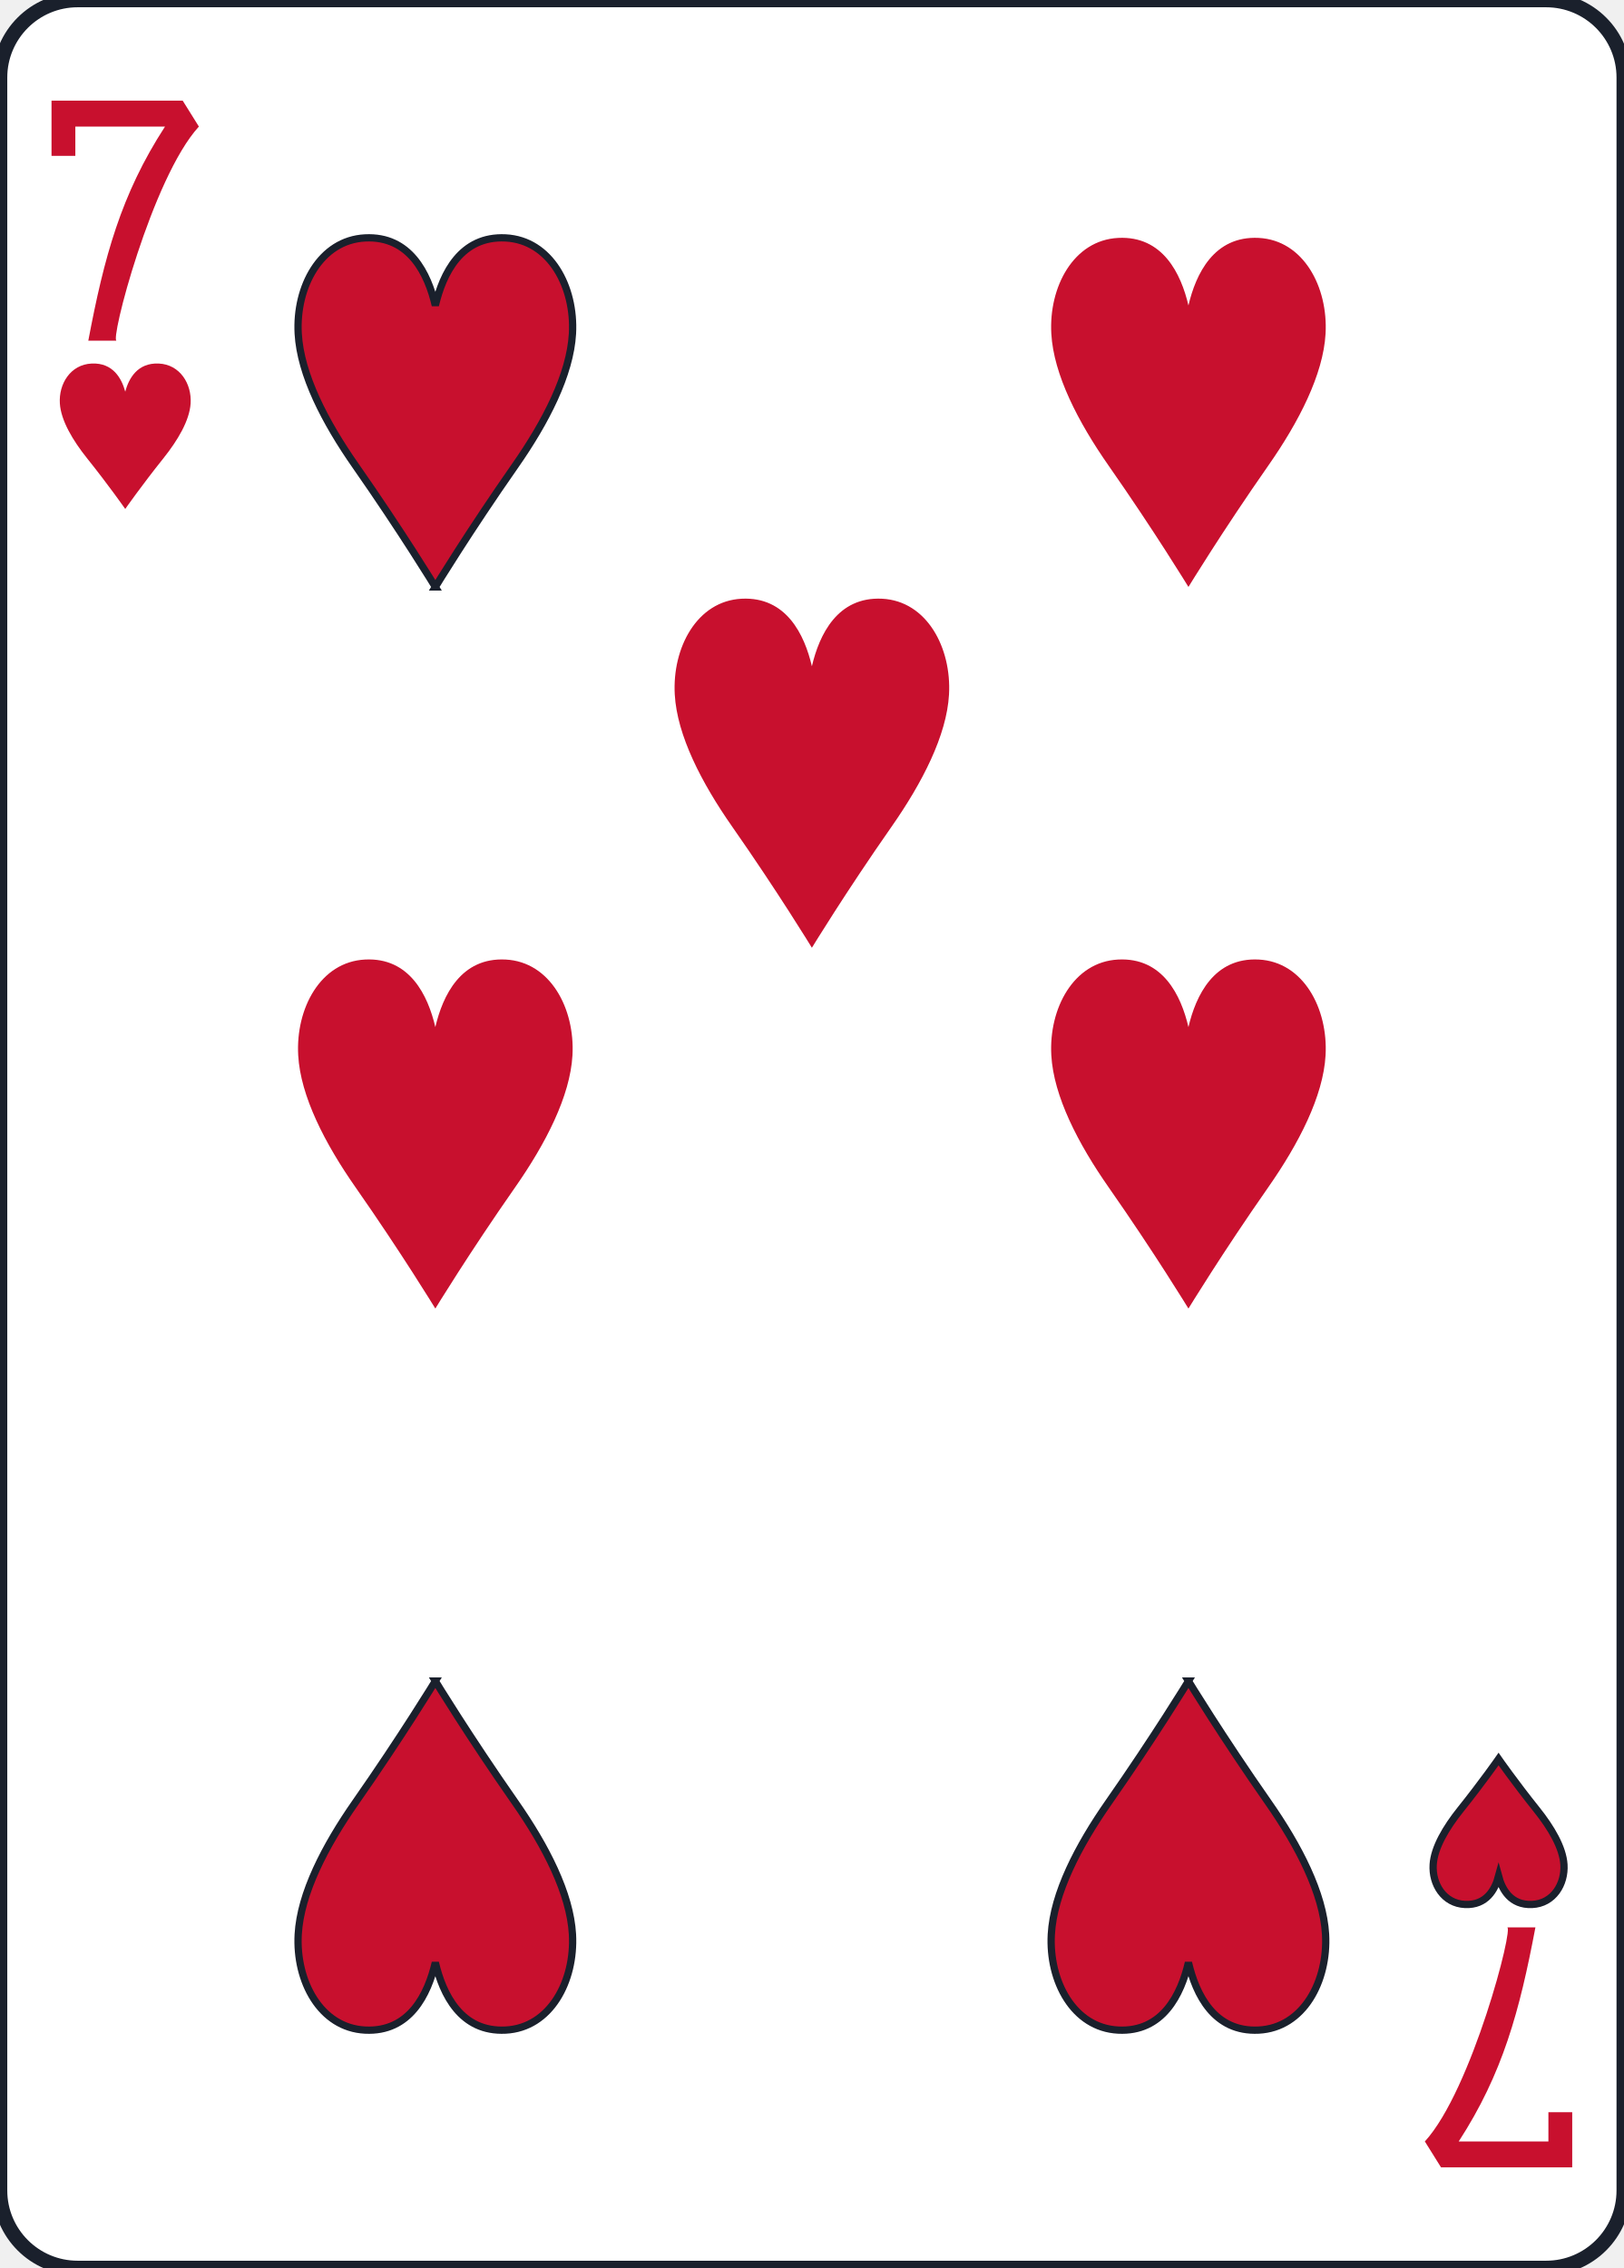
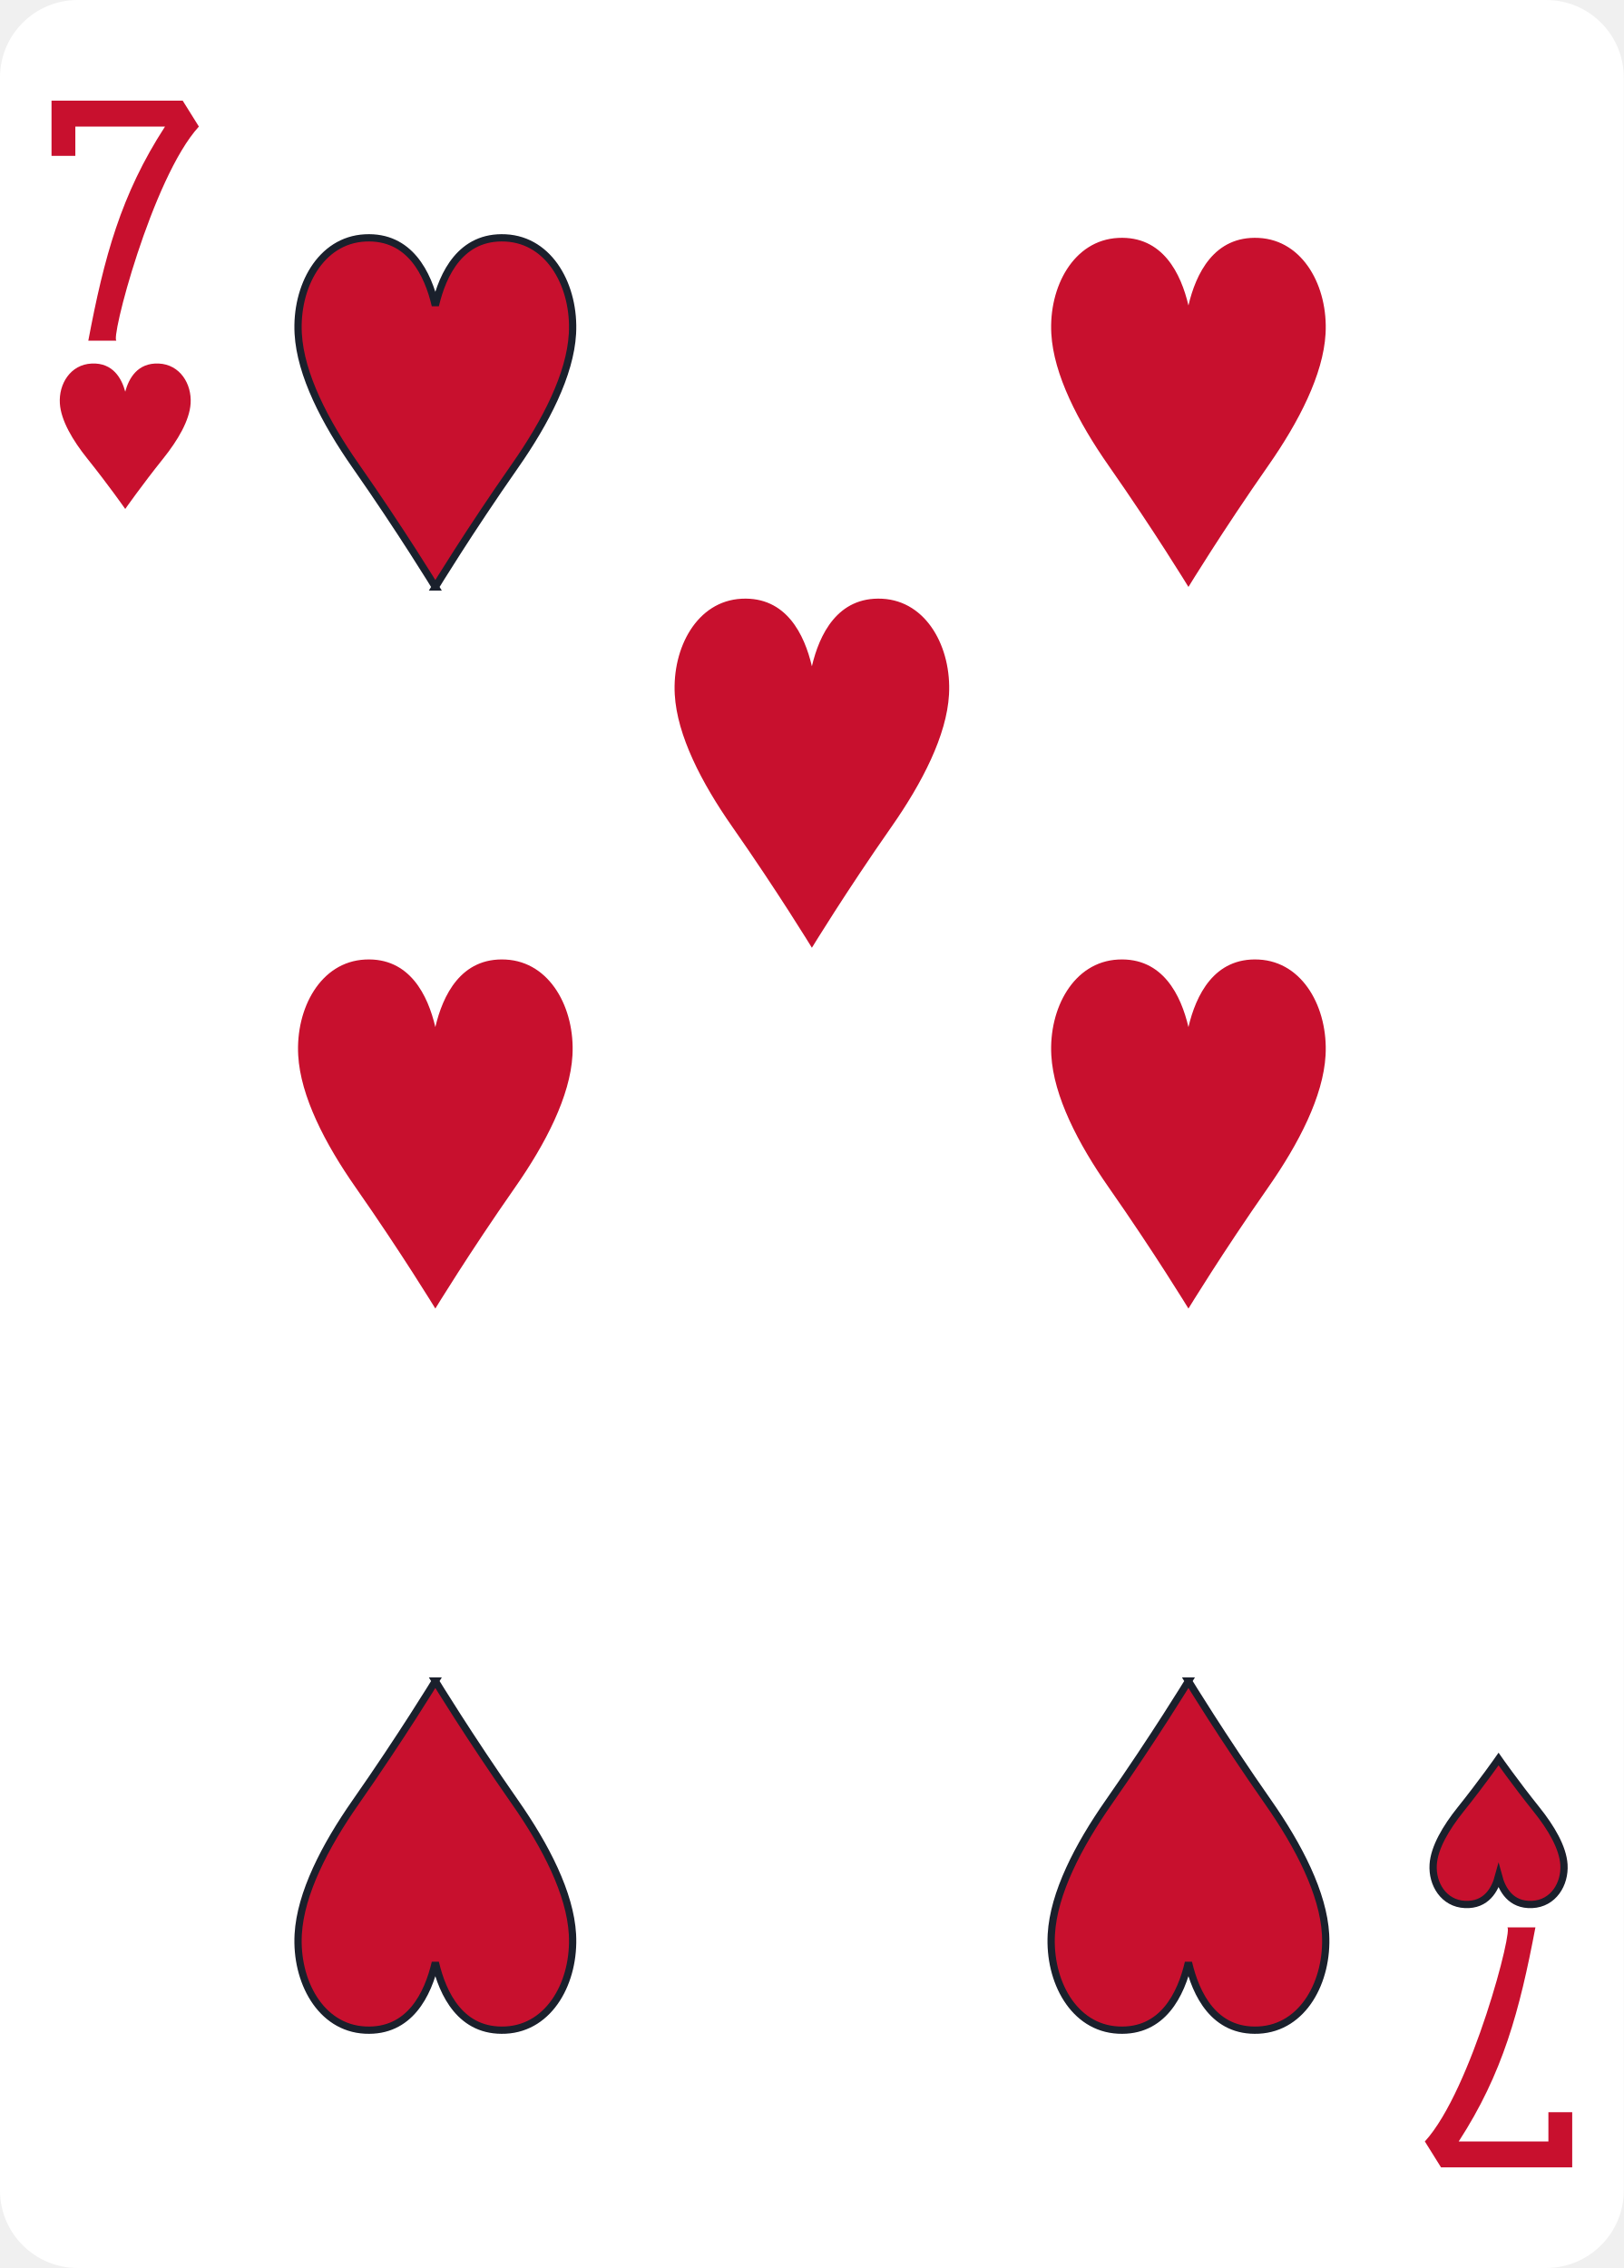
<svg xmlns="http://www.w3.org/2000/svg" width="63mm" height="88mm" viewBox="0 0 238.111 332.599" version="1.1" id="svg8">
  <defs id="defs2" />
  <g id="layer1" transform="translate(-312.0641,-360.4326)">
    <g transform="matrix(1.06667,0,0,1.06667,-1986.04,1495.37)" id="HEART-7" style="display:inline">
-       <rect transform="translate(2267.08,-853.906)" y="-210.095" x="-112.614" height="311.811" width="223.228" id="rect10074-2-8" style="display:inline;opacity:1;fill:#ffffff;fill-opacity:1;stroke:#1A202C;stroke-width:2;stroke-miterlimit:4;stroke-dasharray:none;stroke-opacity:1" rx="10.678" ry="10.664" />
+       <rect transform="translate(2267.08,-853.906)" y="-210.095" x="-112.614" height="311.811" width="223.228" id="rect10074-2-8" style="display:inline;opacity:1;fill:#ffffff;fill-opacity:1;stroke:none;stroke-width:2;stroke-miterlimit:4;stroke-dasharray:none;stroke-opacity:1" rx="10.678" ry="10.664" />
      <g transform="translate(2154.46,-1064)" style="display:inline;opacity:1" id="g10092-4-5" />
      <g style="display:inline;opacity:1" id="g10098-2-4" transform="translate(2181.05,-1083.91)" />
      <path transform="translate(2267.08,-853.906)" style="display:inline;opacity:1;fill:#c8102e;fill-opacity:1" d="m -95.397,-140.121 c 0,0 -2.225,-3.19 -5.226,-6.94 -2.008,-2.51 -3.613,-5.227 -3.762,-7.568 -0.171,-2.674 1.449,-5.356 4.382,-5.486 2.931,-0.13 4.121,2.062 4.606,3.869 0.484,-1.807 1.674,-3.999 4.606,-3.869 2.933,0.13 4.553,2.813 4.382,5.486 -0.149,2.341 -1.754,5.058 -3.762,7.568 -3.001,3.75 -5.226,6.94 -5.226,6.94 z" id="path10106-2-3" />
      <path transform="translate(2267.08,-853.906)" style="display:inline;opacity:1;fill:#c8102e;fill-opacity:1;stroke:#1A202C;stroke-opacity:1" d="m 93.398,31.743 c 0,0 -2.225,3.19 -5.226,6.94 -2.008,2.51 -3.613,5.227 -3.762,7.568 -0.171,2.674 1.449,5.356 4.382,5.486 2.931,0.13 4.121,-2.062 4.606,-3.869 0.484,1.807 1.674,3.999 4.606,3.869 2.933,-0.13 4.553,-2.813 4.382,-5.486 -0.149,-2.341 -1.754,-5.058 -3.762,-7.568 -3.001,-3.75 -5.226,-6.94 -5.226,-6.94 z" id="path10108-3-1" />
      <path transform="translate(2267.08,-853.906)" id="path10110-3-5" d="m -1,-79.794 c 0,0 -4.666,-7.655 -10.961,-16.656 -4.211,-6.023 -7.578,-12.545 -7.891,-18.163 -0.359,-6.417 3.039,-12.855 9.191,-13.167 6.149,-0.312 8.644,4.948 9.66,9.285 1.016,-4.337 3.512,-9.596 9.66,-9.285 6.152,0.312 9.55,6.75 9.191,13.167 -0.313,5.618 -3.68,12.14 -7.891,18.163 -6.295,9.001 -10.961,16.656 -10.961,16.656 z" style="display:inline;opacity:1;fill:#c8102e;fill-opacity:1" />
      <path transform="translate(2267.08,-853.906)" id="path10114-8-3" d="m -52.766,-129.4 c 0,0 -4.666,-7.655 -10.961,-16.656 -4.211,-6.023 -7.578,-12.545 -7.891,-18.163 -0.359,-6.417 3.039,-12.855 9.191,-13.167 6.149,-0.312 8.644,4.948 9.66,9.285 1.016,-4.337 3.512,-9.596 9.66,-9.285 6.152,0.312 9.55,6.75 9.191,13.167 -0.313,5.618 -3.68,12.14 -7.891,18.163 -6.295,9.001 -10.961,16.656 -10.961,16.656 z" style="display:inline;opacity:1;fill:#c8102e;fill-opacity:1;stroke:#1A202C;stroke-opacity:1" />
      <path transform="translate(2267.08,-853.906)" id="path10116-2-5" d="m 50.766,-30.189 c 0,0 -4.666,-7.655 -10.961,-16.656 -4.211,-6.023 -7.578,-12.545 -7.891,-18.163 -0.359,-6.417 3.039,-12.855 9.191,-13.167 6.149,-0.312 8.644,4.948 9.66,9.285 1.016,-4.337 3.512,-9.596 9.66,-9.285 6.152,0.312 9.55,6.75 9.191,13.167 -0.313,5.618 -3.68,12.14 -7.891,18.163 -6.295,9.001 -10.961,16.656 -10.961,16.656 z" style="display:inline;opacity:1;fill:#c8102e;fill-opacity:1" />
      <path transform="translate(2267.08,-853.906)" id="path10120-6-5" d="m 50.766,-129.4 c 0,0 -4.666,-7.655 -10.961,-16.656 -4.211,-6.023 -7.578,-12.545 -7.891,-18.163 -0.359,-6.417 3.039,-12.855 9.191,-13.167 6.149,-0.312 8.644,4.948 9.66,9.285 1.016,-4.337 3.512,-9.596 9.66,-9.285 6.152,0.312 9.55,6.75 9.191,13.167 -0.313,5.618 -3.68,12.14 -7.891,18.163 -6.295,9.001 -10.961,16.656 -10.961,16.656 z" style="display:inline;opacity:1;fill:#c8102e;fill-opacity:1" />
      <path transform="translate(2267.08,-853.906)" id="path10124-1-1" d="m -52.766,-30.189 c 0,0 -4.666,-7.655 -10.961,-16.656 -4.211,-6.023 -7.578,-12.545 -7.891,-18.163 -0.359,-6.417 3.039,-12.855 9.191,-13.167 6.149,-0.312 8.644,4.948 9.66,9.285 1.016,-4.337 3.512,-9.596 9.66,-9.285 6.152,0.312 9.55,6.75 9.191,13.167 -0.313,5.618 -3.68,12.14 -7.891,18.163 -6.295,9.001 -10.961,16.656 -10.961,16.656 z" style="display:inline;opacity:1;fill:#c8102e;fill-opacity:1" />
      <path transform="translate(2267.08,-853.906)" style="display:inline;opacity:1;fill:#c8102e;fill-opacity:1;stroke:#1A202C;stroke-opacity:1" d="m 50.766,21.022 c 0,0 -4.666,7.655 -10.961,16.656 -4.211,6.023 -7.578,12.545 -7.891,18.163 -0.359,6.417 3.039,12.855 9.191,13.167 6.149,0.312 8.644,-4.948 9.66,-9.285 1.016,4.337 3.512,9.596 9.66,9.285 6.152,-0.312 9.55,-6.75 9.191,-13.167 -0.313,-5.618 -3.68,-12.14 -7.891,-18.163 -6.295,-9.001 -10.961,-16.656 -10.961,-16.656 z" id="path10134-7-3" />
      <path transform="translate(2267.08,-853.906)" id="path10136-5-7" d="m -52.766,21.022 c 0,0 -4.666,7.655 -10.961,16.656 -4.211,6.023 -7.578,12.545 -7.891,18.163 -0.359,6.417 3.039,12.855 9.191,13.167 6.149,0.312 8.644,-4.948 9.66,-9.285 1.016,4.337 3.512,9.596 9.66,9.285 6.152,-0.312 9.55,-6.75 9.191,-13.167 -0.313,-5.618 -3.68,-12.14 -7.891,-18.163 -6.295,-9.001 -10.961,-16.656 -10.961,-16.656 z" style="display:inline;opacity:1;fill:#c8102e;fill-opacity:1;stroke:#1A202C;stroke-opacity:1" />
      <path d="m 2166.606,-1017.166 c 2.17,-11.473 4.481,-20.087 10.546,-29.435 h -12.33 v 4.024 h -3.273 v -7.585 h 18.034 l 2.224,3.562 c -6.443,7.033 -12.339,29.767 -11.295,29.435 z m 0,0" id="path25-43-2-3-9" style="opacity:1;fill:#c8102e;fill-opacity:1;stroke-width:1;stroke-miterlimit:4;stroke-dasharray:none" />
      <path d="m 2365.546,-799.023 c -2.17,11.473 -4.481,20.087 -10.546,29.435 h 12.33 v -4.024 h 3.273 v 7.586 h -18.034 l -2.224,-3.562 c 6.443,-7.033 12.339,-29.767 11.295,-29.435 z m 0,0" id="path25-7-0-2-8-2" style="opacity:1;fill:#c8102e;fill-opacity:1" />
    </g>
  </g>
  <g id="g862-0" transform="translate(-346.2742,180.1827)">
    <rect style="opacity:1;vector-effect:none;fill:#006614;fill-opacity:1;stroke:#1A202C;stroke-width:1.748;stroke-linecap:butt;stroke-linejoin:miter;stroke-miterlimit:4;stroke-dasharray:none;stroke-dashoffset:0;stroke-opacity:1" id="rect22845-2-8" width="1659.913" height="794.398" x="-356.473" y="-1029.682" rx="144.482" ry="124.682" />
    <text id="text5630-0-9" y="-935.813" x="472.194" style="font-style:normal;font-variant:normal;font-weight:normal;font-stretch:normal;font-size:42.667px;line-height:125%;font-family:Carlito;-inkscape-font-specification:'Carlito, Normal';text-align:center;letter-spacing:0px;word-spacing:0px;writing-mode:lr-tb;text-anchor:middle;fill:#ffffff;fill-opacity:1;stroke:#1A202C;stroke-width:1.067px;stroke-linecap:butt;stroke-linejoin:miter;stroke-opacity:1" xml:space="preserve">
      <tspan style="font-style:normal;font-variant:normal;font-weight:normal;font-stretch:normal;font-size:48px;line-height:125%;font-family:Carlito;-inkscape-font-specification:'Carlito, Normal';text-align:center;writing-mode:lr-tb;text-anchor:middle;fill:#ffffff;fill-opacity:1;stroke-width:1.067px" id="tspan4923-1" y="-935.813" x="472.194">Single Playing Card from:</tspan>
      <tspan style="font-style:normal;font-variant:normal;font-weight:normal;font-stretch:normal;font-size:48px;line-height:125%;font-family:Carlito;-inkscape-font-specification:'Carlito, Normal';text-align:center;writing-mode:lr-tb;text-anchor:middle;fill:#ffffff;fill-opacity:1;stroke-width:1.067px" id="tspan5035-8" y="-875.813" x="472.194">Standard Edition - Color Set - Bordered </tspan>
      <tspan y="-820.48" x="472.194" id="tspan12311-7" />
      <tspan style="font-style:normal;font-variant:normal;font-weight:normal;font-stretch:normal;font-size:48px;line-height:125%;font-family:Carlito;-inkscape-font-specification:'Carlito, Normal';text-align:center;writing-mode:lr-tb;text-anchor:middle;fill:#ffaaaa;fill-opacity:1;stroke-width:1.067px" id="tspan4927-1" y="-762.48" x="472.194">Copyright 2011, 2020 - Chris Aguilar - conjurenation@gmail.com</tspan>
      <tspan id="tspan12344-3" y="-707.147" x="472.194" />
      <tspan style="font-style:normal;font-variant:normal;font-weight:normal;font-stretch:normal;font-size:48px;line-height:125%;font-family:Carlito;-inkscape-font-specification:'Carlito, Normal';text-align:center;writing-mode:lr-tb;text-anchor:middle;fill:#ffffff;fill-opacity:1;stroke-width:1.067px" id="tspan4931-2" y="-649.147" x="472.194">https://totalnonsense.com/open-source-vector-playing-cards/</tspan>
      <tspan id="tspan4929-3" y="-593.813" x="472.194" />
      <tspan style="font-style:normal;font-variant:normal;font-weight:normal;font-stretch:normal;font-size:48px;line-height:125%;font-family:Carlito;-inkscape-font-specification:'Carlito, Normal';text-align:center;writing-mode:lr-tb;text-anchor:middle;fill:#ffaaaa;fill-opacity:1;stroke-width:1.067px" id="tspan4919-5" y="-535.813" x="472.194">Licensed under:</tspan>
      <tspan id="tspan1594-5-6" style="font-style:normal;font-variant:normal;font-weight:normal;font-stretch:normal;font-size:48px;line-height:125%;font-family:Carlito;-inkscape-font-specification:'Carlito, Normal';text-align:center;writing-mode:lr-tb;text-anchor:middle;fill:#ffaaaa;fill-opacity:1;stroke-width:1.067px" y="-475.813" x="472.194">LGPL 3.0</tspan>
      <tspan style="font-style:normal;font-variant:normal;font-weight:normal;font-stretch:normal;font-size:48px;line-height:125%;font-family:Carlito;-inkscape-font-specification:'Carlito, Normal';text-align:center;writing-mode:lr-tb;text-anchor:middle;fill:#ffaaaa;fill-opacity:1;stroke-width:1.067px" y="-415.813" x="472.194" id="tspan12253-3-1">https://www.gnu.org/licenses/lgpl-3.0.html</tspan>
      <tspan id="tspan5031-6" y="-360.48" x="472.194" />
      <tspan style="font-style:normal;font-variant:normal;font-weight:normal;font-stretch:normal;font-size:48px;line-height:125%;font-family:Carlito;-inkscape-font-specification:'Carlito, Normal';text-align:center;writing-mode:lr-tb;text-anchor:middle;fill:#ffffff;fill-opacity:1;stroke-width:1.067px" id="tspan5033-1" y="-302.48" x="472.194">Each Card Measures (63mm x 88mm)</tspan>
      <tspan id="tspan5634-6-0" y="-247.147" x="472.194" />
    </text>
  </g>
</svg>
